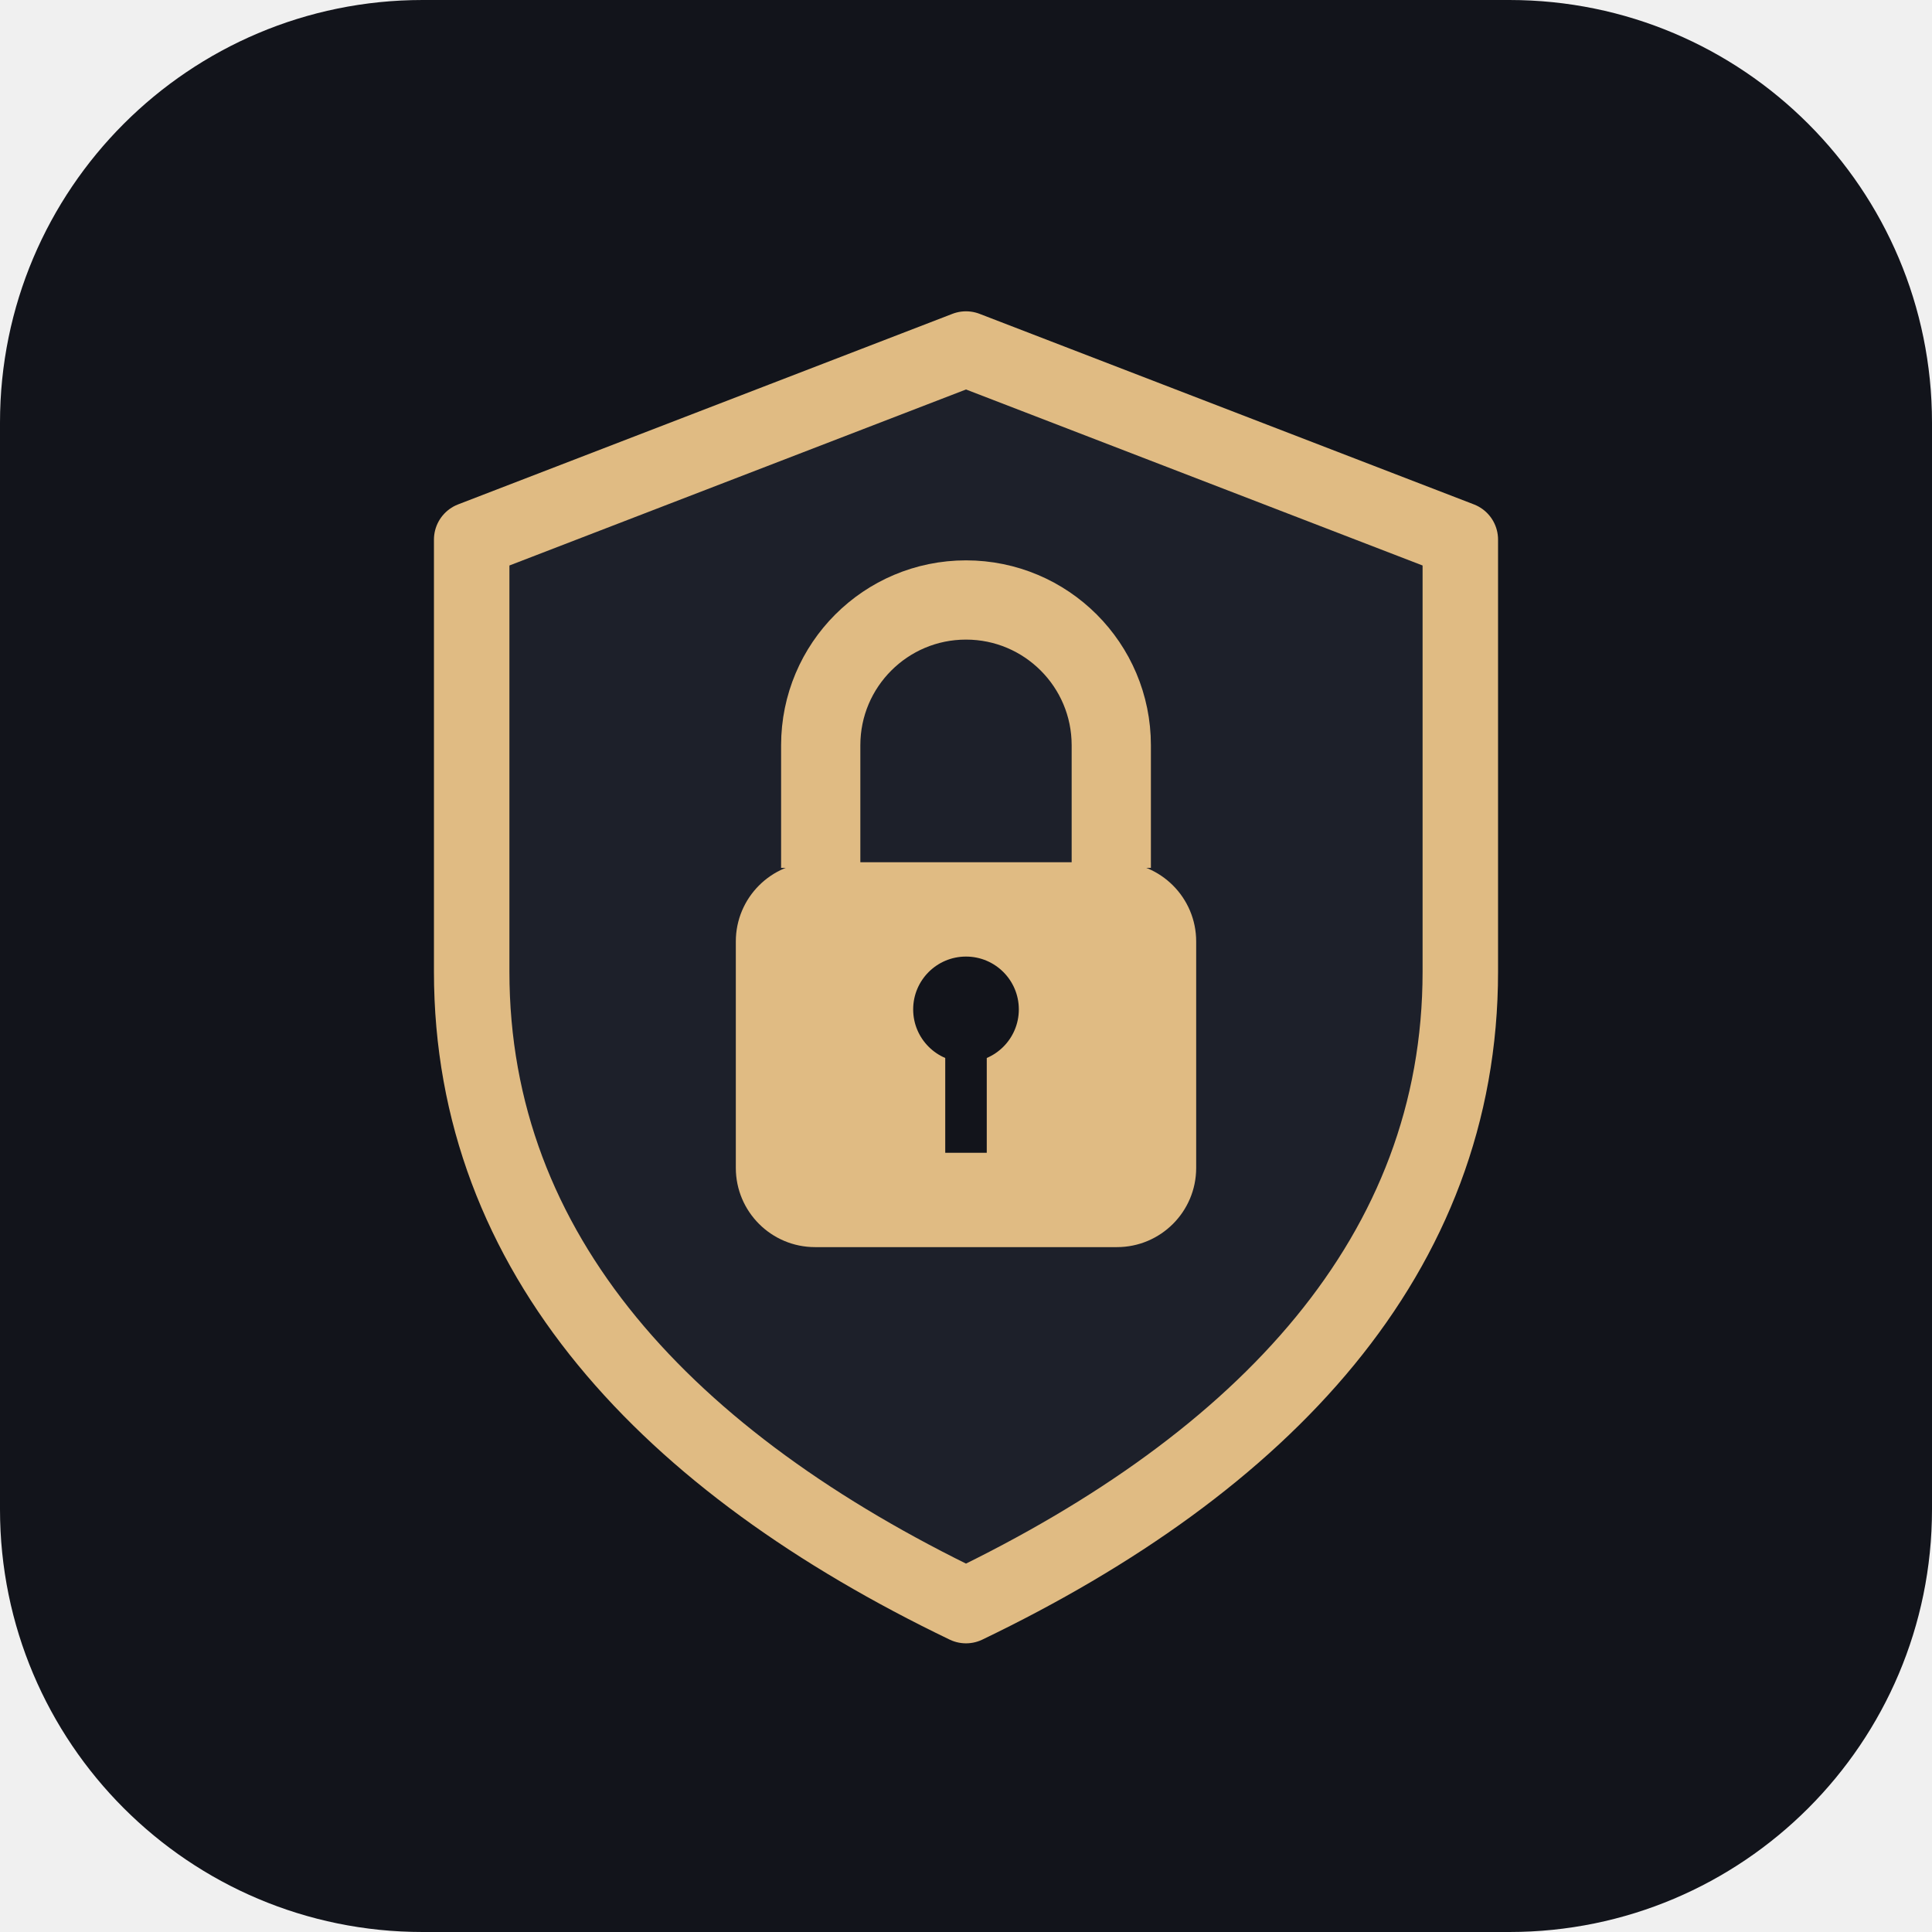
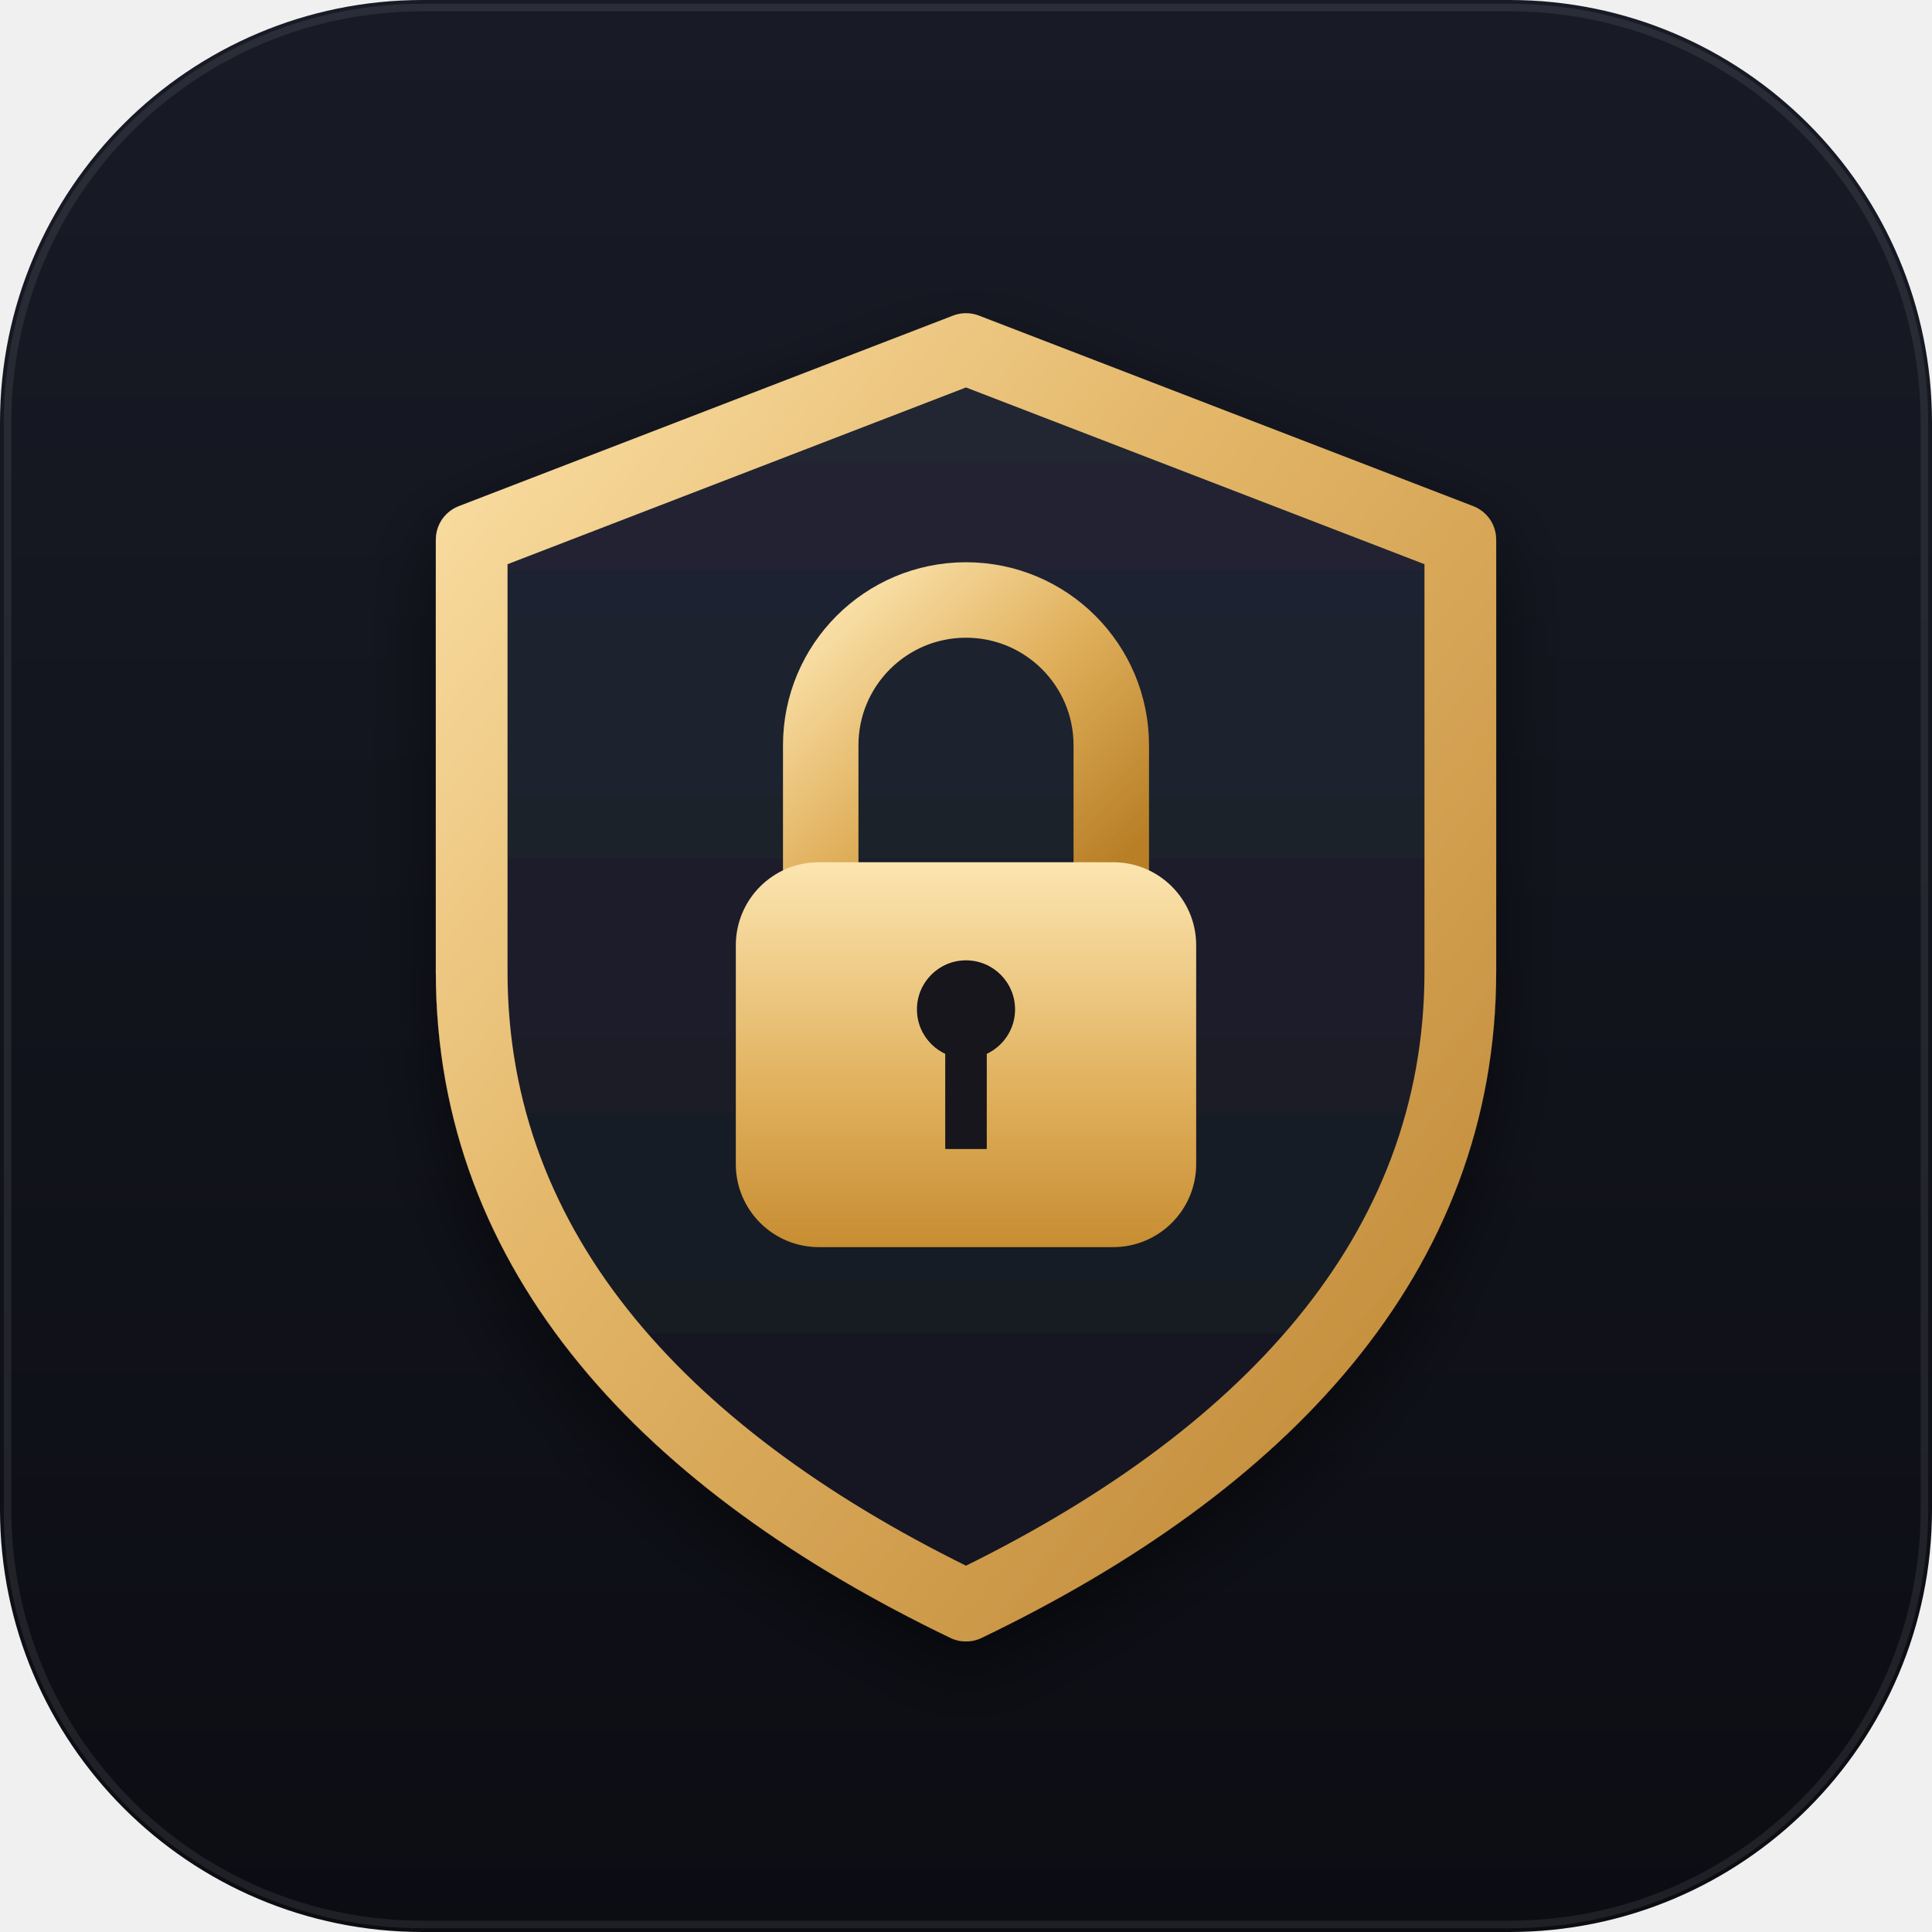
<svg xmlns="http://www.w3.org/2000/svg" width="1024" height="1024" viewBox="0 0 1024 1024">
-   <rect width="1024" height="1024" rx="224" fill="#12141B" />
-   <path d="M512 185 774 286v229c0 150-104 260-262 336-158-76-262-186-262-336V286Z" fill="#1D202A" stroke="#E0BB83" stroke-width="40" stroke-linejoin="round" />
-   <rect x="390" y="457" width="244" height="204" rx="42" fill="#E0BB83" />
-   <path d="M435 460v-65a77 77 0 0 1 154 0v65" fill="none" stroke="#E0BB83" stroke-width="42" />
-   <circle cx="512" cy="535" r="28" fill="#12141B" />
-   <path d="M501 547h22v64h-22Z" fill="#12141B" />
+   <defs>
+     <linearGradient id="bg" x1="0" y1="0" x2="0" y2="1">
+       <stop offset="0%" stop-color="#181B26" />
+       <stop offset="100%" stop-color="#0C0D13" />
+     </linearGradient>
+     <linearGradient id="shield-stroke" x1="0" y1="0" x2="1" y2="1">
+       <stop offset="0%" stop-color="#FBE0A6" />
+       <stop offset="40%" stop-color="#E3B668" />
+       <stop offset="100%" stop-color="#BD8533" />
+     </linearGradient>
+     <linearGradient id="shield-fill" x1="0" y1="0" x2="0" y2="1">
+       <stop offset="0%" stop-color="#222634" />
+       <stop offset="100%" stop-color="#14161F" />
+     </linearGradient>
+     <linearGradient id="gold-body" x1="0" y1="0" x2="0" y2="1">
+       <stop offset="0%" stop-color="#FCE5B0" />
+       <stop offset="60%" stop-color="#E0B05C" />
+       <stop offset="100%" stop-color="#C78D32" />
+     </linearGradient>
+     <linearGradient id="shackle" x1="0" y1="0" x2="1" y2="1">
+       <stop offset="0%" stop-color="#FCE5B0" />
+       <stop offset="50%" stop-color="#E0B05C" />
+       <stop offset="100%" stop-color="#B87F26" />
+     </linearGradient>
+     <filter id="shadow" x="-10%" y="-10%" width="120%" height="130%">
+       <feDropShadow dx="0" dy="16" stdDeviation="20" flood-color="#000000" flood-opacity="0.5" />
+     </filter>
+   </defs>
+   <rect width="1024" height="1024" rx="224" fill="url(#bg)" />
+   <rect x="4" y="4" width="1016" height="1016" rx="220" fill="none" stroke="#FFFFFF" stroke-opacity="0.08" stroke-width="4" />
+   <g filter="url(#shadow)">
+     <path d="M512 185 774 286v229c0 150-104 260-262 336-158-76-262-186-262-336V286Z" fill="url(#shield-fill)" stroke="url(#shield-stroke)" stroke-width="38" stroke-linejoin="round" />
+     <path d="M435 460v-65a77 77 0 0 1 154 0v65" fill="none" stroke="url(#shackle)" stroke-width="40" stroke-linecap="round" />
+     <rect x="390" y="457" width="244" height="204" rx="44" fill="url(#gold-body)" />
+     <circle cx="512" cy="535" r="26" fill="#12141B" />
+     <path d="M501 547h22v62h-22Z" fill="#12141B" />
+   </g>
</svg>
